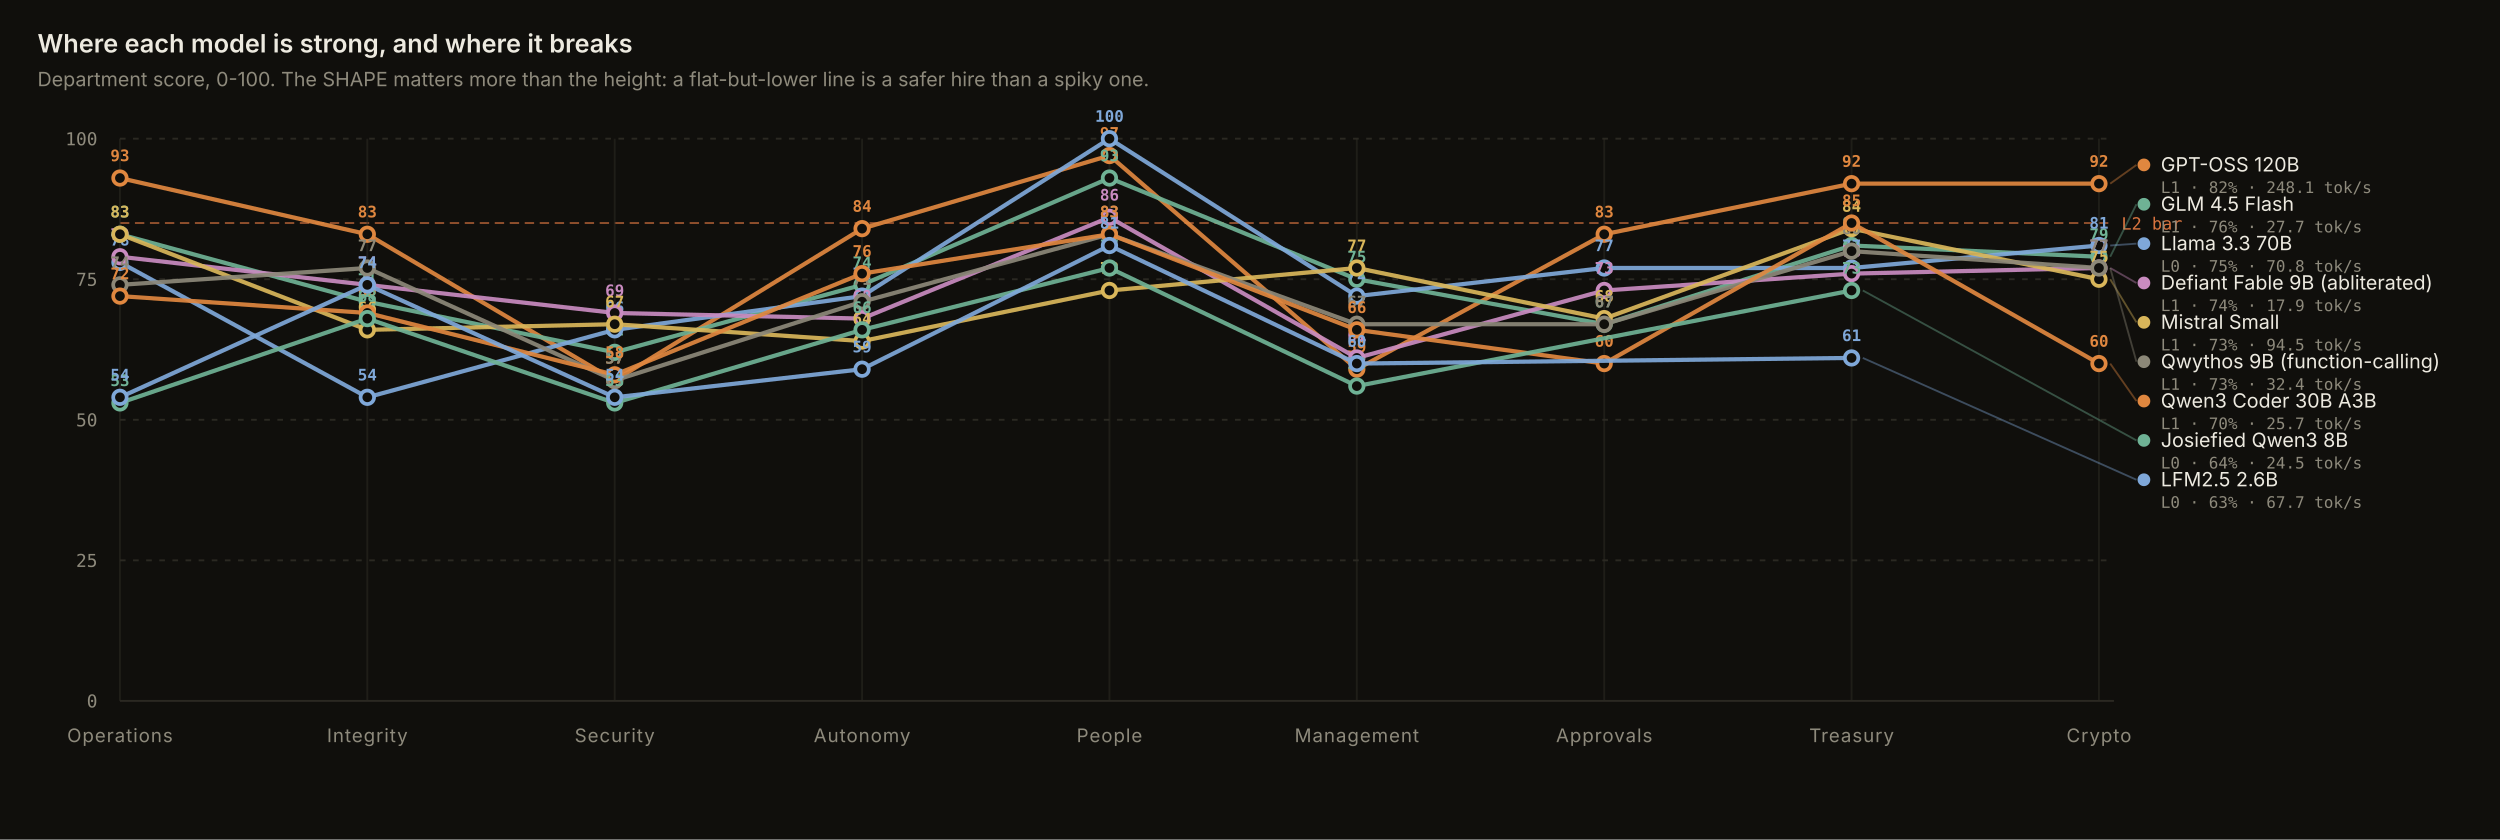
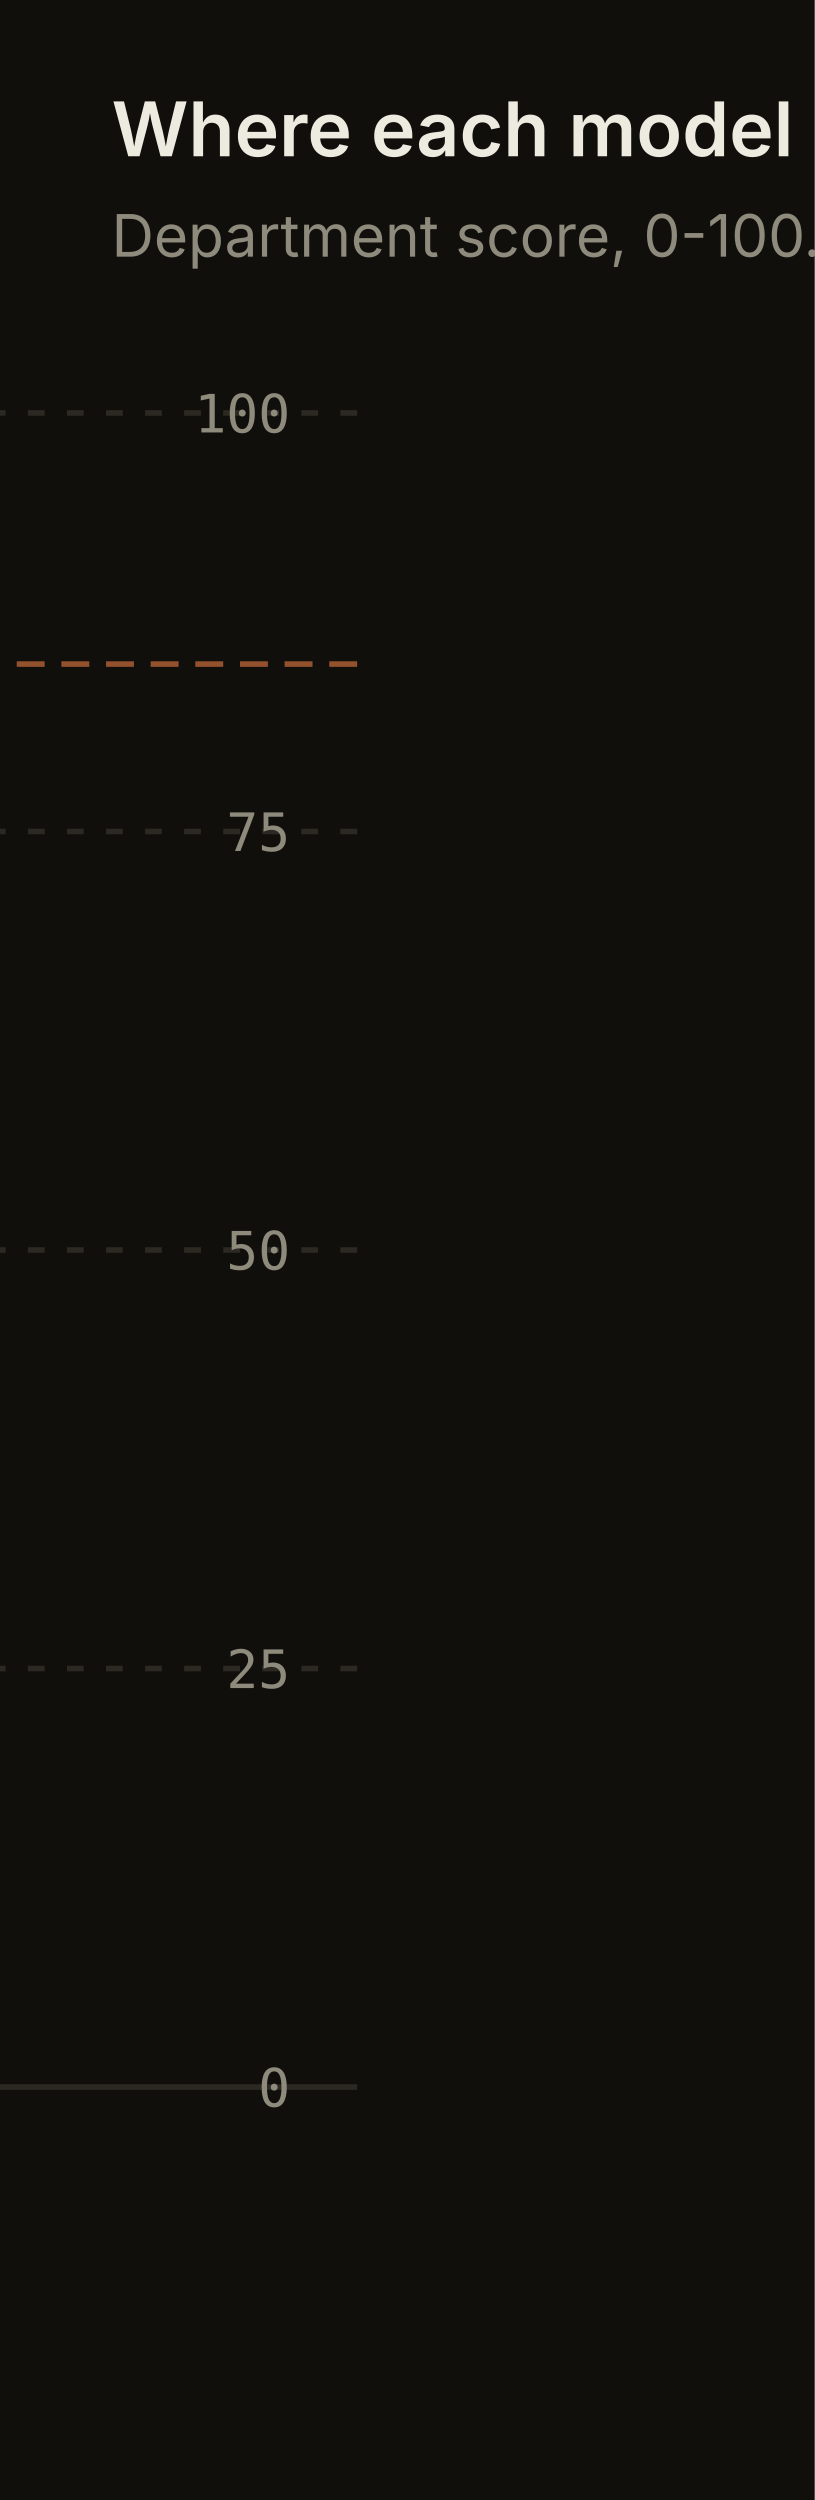
- <svg xmlns="http://www.w3.org/2000/svg" width="1334" height="448" viewBox="0 0 1334 448" font-family="ui-sans-serif, -apple-system, 'Segoe UI', Inter, Helvetica, Arial, sans-serif">
-   <rect width="1334" height="448" fill="#100F0C" />
+ <svg xmlns="http://www.w3.org/2000/svg" width="146" height="448" viewBox="0 0 146 448" font-family="ui-sans-serif, -apple-system, 'Segoe UI', Inter, Helvetica, Arial, sans-serif">
+   <rect width="146" height="448" fill="#100F0C" />
  <text x="20" y="28" font-size="13.5" font-weight="600" fill="#EDEAE0">Where each model is strong, and where it breaks</text>
  <text x="20" y="46" font-size="10.5" fill="#8E8A7C">Department score, 0-100. The SHAPE matters more than the height: a flat-but-lower line is a safer hire than a spiky one.</text>
-   <line x1="64" y1="374" x2="1128" y2="374" stroke="#2B2922" stroke-width="1" />
+   <line x1="64" y1="374" x2="-60" y2="374" stroke="#2B2922" stroke-width="1" />
  <text x="52" y="377.5" font-size="9.5" text-anchor="end" fill="#8E8A7C" font-family="ui-monospace, 'SF Mono', 'Cascadia Mono', Menlo, Consolas, monospace">0</text>
-   <line x1="64" y1="299" x2="1128" y2="299" stroke="#2B2922" stroke-width="1" stroke-dasharray="3 4" />
+   <line x1="64" y1="299" x2="-60" y2="299" stroke="#2B2922" stroke-width="1" stroke-dasharray="3 4" />
  <text x="52" y="302.5" font-size="9.5" text-anchor="end" fill="#8E8A7C" font-family="ui-monospace, 'SF Mono', 'Cascadia Mono', Menlo, Consolas, monospace">25</text>
-   <line x1="64" y1="224" x2="1128" y2="224" stroke="#2B2922" stroke-width="1" stroke-dasharray="3 4" />
+   <line x1="64" y1="224" x2="-60" y2="224" stroke="#2B2922" stroke-width="1" stroke-dasharray="3 4" />
  <text x="52" y="227.5" font-size="9.5" text-anchor="end" fill="#8E8A7C" font-family="ui-monospace, 'SF Mono', 'Cascadia Mono', Menlo, Consolas, monospace">50</text>
-   <line x1="64" y1="149" x2="1128" y2="149" stroke="#2B2922" stroke-width="1" stroke-dasharray="3 4" />
+   <line x1="64" y1="149" x2="-60" y2="149" stroke="#2B2922" stroke-width="1" stroke-dasharray="3 4" />
  <text x="52" y="152.5" font-size="9.5" text-anchor="end" fill="#8E8A7C" font-family="ui-monospace, 'SF Mono', 'Cascadia Mono', Menlo, Consolas, monospace">75</text>
-   <line x1="64" y1="74" x2="1128" y2="74" stroke="#2B2922" stroke-width="1" stroke-dasharray="3 4" />
+   <line x1="64" y1="74" x2="-60" y2="74" stroke="#2B2922" stroke-width="1" stroke-dasharray="3 4" />
  <text x="52" y="77.5" font-size="9.5" text-anchor="end" fill="#8E8A7C" font-family="ui-monospace, 'SF Mono', 'Cascadia Mono', Menlo, Consolas, monospace">100</text>
-   <line x1="64" y1="119" x2="1128" y2="119" stroke="#D9743F" stroke-width="1" stroke-dasharray="5 3" opacity=".65" />
-   <text x="1132" y="122.5" font-size="9" fill="#D9743F" font-family="ui-monospace, 'SF Mono', 'Cascadia Mono', Menlo, Consolas, monospace">L2 bar</text>
-   <text x="64" y="396" font-size="10" text-anchor="middle" fill="#8E8A7C" letter-spacing=".05em">Operations</text>
-   <line x1="64" y1="74" x2="64" y2="374" stroke="#2B2922" stroke-width="1" opacity=".55" />
-   <text x="196" y="396" font-size="10" text-anchor="middle" fill="#8E8A7C" letter-spacing=".05em">Integrity</text>
-   <line x1="196" y1="74" x2="196" y2="374" stroke="#2B2922" stroke-width="1" opacity=".55" />
-   <text x="328" y="396" font-size="10" text-anchor="middle" fill="#8E8A7C" letter-spacing=".05em">Security</text>
-   <line x1="328" y1="74" x2="328" y2="374" stroke="#2B2922" stroke-width="1" opacity=".55" />
-   <text x="460" y="396" font-size="10" text-anchor="middle" fill="#8E8A7C" letter-spacing=".05em">Autonomy</text>
-   <line x1="460" y1="74" x2="460" y2="374" stroke="#2B2922" stroke-width="1" opacity=".55" />
-   <text x="592" y="396" font-size="10" text-anchor="middle" fill="#8E8A7C" letter-spacing=".05em">People</text>
-   <line x1="592" y1="74" x2="592" y2="374" stroke="#2B2922" stroke-width="1" opacity=".55" />
-   <text x="724" y="396" font-size="10" text-anchor="middle" fill="#8E8A7C" letter-spacing=".05em">Management</text>
-   <line x1="724" y1="74" x2="724" y2="374" stroke="#2B2922" stroke-width="1" opacity=".55" />
-   <text x="856" y="396" font-size="10" text-anchor="middle" fill="#8E8A7C" letter-spacing=".05em">Approvals</text>
-   <line x1="856" y1="74" x2="856" y2="374" stroke="#2B2922" stroke-width="1" opacity=".55" />
-   <text x="988" y="396" font-size="10" text-anchor="middle" fill="#8E8A7C" letter-spacing=".05em">Treasury</text>
-   <line x1="988" y1="74" x2="988" y2="374" stroke="#2B2922" stroke-width="1" opacity=".55" />
-   <text x="1120" y="396" font-size="10" text-anchor="middle" fill="#8E8A7C" letter-spacing=".05em">Crypto</text>
-   <line x1="1120" y1="74" x2="1120" y2="374" stroke="#2B2922" stroke-width="1" opacity=".55" />
-   <polyline fill="none" stroke="#E0873F" stroke-width="2.25" stroke-linejoin="round" stroke-linecap="round" opacity=".92" points="64,95 196,125 328,203 460,122 592,83 724,197 856,125 988,98 1120,98" />
-   <circle cx="64" cy="95" r="3.6" fill="#100F0C" stroke="#E0873F" stroke-width="2" />
-   <text x="64" y="86" font-size="8.5" text-anchor="middle" fill="#E0873F" font-family="ui-monospace, 'SF Mono', 'Cascadia Mono', Menlo, Consolas, monospace" font-weight="600">93</text>
-   <circle cx="196" cy="125" r="3.6" fill="#100F0C" stroke="#E0873F" stroke-width="2" />
-   <text x="196" y="116" font-size="8.5" text-anchor="middle" fill="#E0873F" font-family="ui-monospace, 'SF Mono', 'Cascadia Mono', Menlo, Consolas, monospace" font-weight="600">83</text>
-   <circle cx="328" cy="203" r="3.6" fill="#100F0C" stroke="#E0873F" stroke-width="2" />
-   <text x="328" y="194" font-size="8.5" text-anchor="middle" fill="#E0873F" font-family="ui-monospace, 'SF Mono', 'Cascadia Mono', Menlo, Consolas, monospace" font-weight="600">57</text>
-   <circle cx="460" cy="122" r="3.6" fill="#100F0C" stroke="#E0873F" stroke-width="2" />
-   <text x="460" y="113" font-size="8.5" text-anchor="middle" fill="#E0873F" font-family="ui-monospace, 'SF Mono', 'Cascadia Mono', Menlo, Consolas, monospace" font-weight="600">84</text>
-   <circle cx="592" cy="83" r="3.6" fill="#100F0C" stroke="#E0873F" stroke-width="2" />
-   <text x="592" y="74" font-size="8.5" text-anchor="middle" fill="#E0873F" font-family="ui-monospace, 'SF Mono', 'Cascadia Mono', Menlo, Consolas, monospace" font-weight="600">97</text>
-   <circle cx="724" cy="197" r="3.6" fill="#100F0C" stroke="#E0873F" stroke-width="2" />
-   <text x="724" y="188" font-size="8.5" text-anchor="middle" fill="#E0873F" font-family="ui-monospace, 'SF Mono', 'Cascadia Mono', Menlo, Consolas, monospace" font-weight="600">59</text>
-   <circle cx="856" cy="125" r="3.6" fill="#100F0C" stroke="#E0873F" stroke-width="2" />
-   <text x="856" y="116" font-size="8.5" text-anchor="middle" fill="#E0873F" font-family="ui-monospace, 'SF Mono', 'Cascadia Mono', Menlo, Consolas, monospace" font-weight="600">83</text>
-   <circle cx="988" cy="98" r="3.6" fill="#100F0C" stroke="#E0873F" stroke-width="2" />
-   <text x="988" y="89" font-size="8.5" text-anchor="middle" fill="#E0873F" font-family="ui-monospace, 'SF Mono', 'Cascadia Mono', Menlo, Consolas, monospace" font-weight="600">92</text>
-   <circle cx="1120" cy="98" r="3.6" fill="#100F0C" stroke="#E0873F" stroke-width="2" />
-   <text x="1120" y="89" font-size="8.5" text-anchor="middle" fill="#E0873F" font-family="ui-monospace, 'SF Mono', 'Cascadia Mono', Menlo, Consolas, monospace" font-weight="600">92</text>
-   <line x1="1126" y1="98" x2="1140" y2="88" stroke="#E0873F" stroke-width="1" opacity=".4" />
-   <circle cx="1144" cy="88" r="3.4" fill="#E0873F" />
-   <text x="1153" y="91.5" font-size="10.5" fill="#EDEAE0">GPT-OSS 120B</text>
-   <text x="1153" y="103" font-size="8.5" fill="#8E8A7C" font-family="ui-monospace, 'SF Mono', 'Cascadia Mono', Menlo, Consolas, monospace">L1 · 82% · 248.1 tok/s</text>
-   <polyline fill="none" stroke="#6FB295" stroke-width="2.25" stroke-linejoin="round" stroke-linecap="round" opacity=".92" points="64,125 196,161 328,188 460,152 592,95 724,149 856,173 988,131 1120,137" />
-   <circle cx="64" cy="125" r="3.6" fill="#100F0C" stroke="#6FB295" stroke-width="2" />
-   <text x="64" y="116" font-size="8.5" text-anchor="middle" fill="#6FB295" font-family="ui-monospace, 'SF Mono', 'Cascadia Mono', Menlo, Consolas, monospace" font-weight="600">83</text>
-   <circle cx="196" cy="161" r="3.6" fill="#100F0C" stroke="#6FB295" stroke-width="2" />
-   <text x="196" y="152" font-size="8.5" text-anchor="middle" fill="#6FB295" font-family="ui-monospace, 'SF Mono', 'Cascadia Mono', Menlo, Consolas, monospace" font-weight="600">71</text>
-   <circle cx="328" cy="188" r="3.6" fill="#100F0C" stroke="#6FB295" stroke-width="2" />
-   <text x="328" y="179" font-size="8.5" text-anchor="middle" fill="#6FB295" font-family="ui-monospace, 'SF Mono', 'Cascadia Mono', Menlo, Consolas, monospace" font-weight="600">62</text>
-   <circle cx="460" cy="152" r="3.6" fill="#100F0C" stroke="#6FB295" stroke-width="2" />
-   <text x="460" y="143" font-size="8.5" text-anchor="middle" fill="#6FB295" font-family="ui-monospace, 'SF Mono', 'Cascadia Mono', Menlo, Consolas, monospace" font-weight="600">74</text>
-   <circle cx="592" cy="95" r="3.6" fill="#100F0C" stroke="#6FB295" stroke-width="2" />
-   <text x="592" y="86" font-size="8.5" text-anchor="middle" fill="#6FB295" font-family="ui-monospace, 'SF Mono', 'Cascadia Mono', Menlo, Consolas, monospace" font-weight="600">93</text>
-   <circle cx="724" cy="149" r="3.6" fill="#100F0C" stroke="#6FB295" stroke-width="2" />
-   <text x="724" y="140" font-size="8.5" text-anchor="middle" fill="#6FB295" font-family="ui-monospace, 'SF Mono', 'Cascadia Mono', Menlo, Consolas, monospace" font-weight="600">75</text>
-   <circle cx="856" cy="173" r="3.6" fill="#100F0C" stroke="#6FB295" stroke-width="2" />
-   <text x="856" y="164" font-size="8.5" text-anchor="middle" fill="#6FB295" font-family="ui-monospace, 'SF Mono', 'Cascadia Mono', Menlo, Consolas, monospace" font-weight="600">67</text>
-   <circle cx="988" cy="131" r="3.6" fill="#100F0C" stroke="#6FB295" stroke-width="2" />
-   <text x="988" y="122" font-size="8.5" text-anchor="middle" fill="#6FB295" font-family="ui-monospace, 'SF Mono', 'Cascadia Mono', Menlo, Consolas, monospace" font-weight="600">81</text>
-   <circle cx="1120" cy="137" r="3.6" fill="#100F0C" stroke="#6FB295" stroke-width="2" />
-   <text x="1120" y="128" font-size="8.5" text-anchor="middle" fill="#6FB295" font-family="ui-monospace, 'SF Mono', 'Cascadia Mono', Menlo, Consolas, monospace" font-weight="600">79</text>
-   <line x1="1126" y1="137" x2="1140" y2="109" stroke="#6FB295" stroke-width="1" opacity=".4" />
-   <circle cx="1144" cy="109" r="3.4" fill="#6FB295" />
-   <text x="1153" y="112.5" font-size="10.5" fill="#EDEAE0">GLM 4.5 Flash</text>
-   <text x="1153" y="124" font-size="8.5" fill="#8E8A7C" font-family="ui-monospace, 'SF Mono', 'Cascadia Mono', Menlo, Consolas, monospace">L1 · 76% · 27.7 tok/s</text>
-   <polyline fill="none" stroke="#7FA8D9" stroke-width="2.25" stroke-linejoin="round" stroke-linecap="round" opacity=".92" points="64,140 196,212 328,176 460,158 592,74 724,158 856,143 988,143 1120,131" />
-   <circle cx="64" cy="140" r="3.6" fill="#100F0C" stroke="#7FA8D9" stroke-width="2" />
-   <text x="64" y="131" font-size="8.5" text-anchor="middle" fill="#7FA8D9" font-family="ui-monospace, 'SF Mono', 'Cascadia Mono', Menlo, Consolas, monospace" font-weight="600">78</text>
-   <circle cx="196" cy="212" r="3.6" fill="#100F0C" stroke="#7FA8D9" stroke-width="2" />
-   <text x="196" y="203" font-size="8.5" text-anchor="middle" fill="#7FA8D9" font-family="ui-monospace, 'SF Mono', 'Cascadia Mono', Menlo, Consolas, monospace" font-weight="600">54</text>
-   <circle cx="328" cy="176" r="3.6" fill="#100F0C" stroke="#7FA8D9" stroke-width="2" />
-   <text x="328" y="167" font-size="8.5" text-anchor="middle" fill="#7FA8D9" font-family="ui-monospace, 'SF Mono', 'Cascadia Mono', Menlo, Consolas, monospace" font-weight="600">66</text>
-   <circle cx="460" cy="158" r="3.6" fill="#100F0C" stroke="#7FA8D9" stroke-width="2" />
-   <text x="460" y="149" font-size="8.5" text-anchor="middle" fill="#7FA8D9" font-family="ui-monospace, 'SF Mono', 'Cascadia Mono', Menlo, Consolas, monospace" font-weight="600">72</text>
-   <circle cx="592" cy="74" r="3.6" fill="#100F0C" stroke="#7FA8D9" stroke-width="2" />
-   <text x="592" y="65" font-size="8.5" text-anchor="middle" fill="#7FA8D9" font-family="ui-monospace, 'SF Mono', 'Cascadia Mono', Menlo, Consolas, monospace" font-weight="600">100</text>
-   <circle cx="724" cy="158" r="3.6" fill="#100F0C" stroke="#7FA8D9" stroke-width="2" />
-   <text x="724" y="149" font-size="8.5" text-anchor="middle" fill="#7FA8D9" font-family="ui-monospace, 'SF Mono', 'Cascadia Mono', Menlo, Consolas, monospace" font-weight="600">72</text>
-   <circle cx="856" cy="143" r="3.6" fill="#100F0C" stroke="#7FA8D9" stroke-width="2" />
-   <text x="856" y="134" font-size="8.5" text-anchor="middle" fill="#7FA8D9" font-family="ui-monospace, 'SF Mono', 'Cascadia Mono', Menlo, Consolas, monospace" font-weight="600">77</text>
-   <circle cx="988" cy="143" r="3.6" fill="#100F0C" stroke="#7FA8D9" stroke-width="2" />
-   <text x="988" y="134" font-size="8.5" text-anchor="middle" fill="#7FA8D9" font-family="ui-monospace, 'SF Mono', 'Cascadia Mono', Menlo, Consolas, monospace" font-weight="600">77</text>
-   <circle cx="1120" cy="131" r="3.6" fill="#100F0C" stroke="#7FA8D9" stroke-width="2" />
-   <text x="1120" y="122" font-size="8.5" text-anchor="middle" fill="#7FA8D9" font-family="ui-monospace, 'SF Mono', 'Cascadia Mono', Menlo, Consolas, monospace" font-weight="600">81</text>
-   <line x1="1126" y1="131" x2="1140" y2="130" stroke="#7FA8D9" stroke-width="1" opacity=".4" />
-   <circle cx="1144" cy="130" r="3.4" fill="#7FA8D9" />
-   <text x="1153" y="133.5" font-size="10.5" fill="#EDEAE0">Llama 3.3 70B</text>
-   <text x="1153" y="145" font-size="8.5" fill="#8E8A7C" font-family="ui-monospace, 'SF Mono', 'Cascadia Mono', Menlo, Consolas, monospace">L0 · 75% · 70.8 tok/s</text>
-   <polyline fill="none" stroke="#C98BC0" stroke-width="2.25" stroke-linejoin="round" stroke-linecap="round" opacity=".92" points="64,137 196,152 328,167 460,170 592,116 724,191 856,155 988,146 1120,143" />
-   <circle cx="64" cy="137" r="3.6" fill="#100F0C" stroke="#C98BC0" stroke-width="2" />
-   <text x="64" y="128" font-size="8.5" text-anchor="middle" fill="#C98BC0" font-family="ui-monospace, 'SF Mono', 'Cascadia Mono', Menlo, Consolas, monospace" font-weight="600">79</text>
-   <circle cx="196" cy="152" r="3.6" fill="#100F0C" stroke="#C98BC0" stroke-width="2" />
-   <text x="196" y="143" font-size="8.5" text-anchor="middle" fill="#C98BC0" font-family="ui-monospace, 'SF Mono', 'Cascadia Mono', Menlo, Consolas, monospace" font-weight="600">74</text>
-   <circle cx="328" cy="167" r="3.6" fill="#100F0C" stroke="#C98BC0" stroke-width="2" />
-   <text x="328" y="158" font-size="8.5" text-anchor="middle" fill="#C98BC0" font-family="ui-monospace, 'SF Mono', 'Cascadia Mono', Menlo, Consolas, monospace" font-weight="600">69</text>
-   <circle cx="460" cy="170" r="3.6" fill="#100F0C" stroke="#C98BC0" stroke-width="2" />
-   <text x="460" y="161" font-size="8.5" text-anchor="middle" fill="#C98BC0" font-family="ui-monospace, 'SF Mono', 'Cascadia Mono', Menlo, Consolas, monospace" font-weight="600">68</text>
-   <circle cx="592" cy="116" r="3.6" fill="#100F0C" stroke="#C98BC0" stroke-width="2" />
-   <text x="592" y="107" font-size="8.5" text-anchor="middle" fill="#C98BC0" font-family="ui-monospace, 'SF Mono', 'Cascadia Mono', Menlo, Consolas, monospace" font-weight="600">86</text>
-   <circle cx="724" cy="191" r="3.6" fill="#100F0C" stroke="#C98BC0" stroke-width="2" />
-   <text x="724" y="182" font-size="8.5" text-anchor="middle" fill="#C98BC0" font-family="ui-monospace, 'SF Mono', 'Cascadia Mono', Menlo, Consolas, monospace" font-weight="600">61</text>
-   <circle cx="856" cy="155" r="3.6" fill="#100F0C" stroke="#C98BC0" stroke-width="2" />
-   <text x="856" y="146" font-size="8.5" text-anchor="middle" fill="#C98BC0" font-family="ui-monospace, 'SF Mono', 'Cascadia Mono', Menlo, Consolas, monospace" font-weight="600">73</text>
-   <circle cx="988" cy="146" r="3.6" fill="#100F0C" stroke="#C98BC0" stroke-width="2" />
-   <text x="988" y="137" font-size="8.5" text-anchor="middle" fill="#C98BC0" font-family="ui-monospace, 'SF Mono', 'Cascadia Mono', Menlo, Consolas, monospace" font-weight="600">76</text>
-   <circle cx="1120" cy="143" r="3.6" fill="#100F0C" stroke="#C98BC0" stroke-width="2" />
-   <text x="1120" y="134" font-size="8.5" text-anchor="middle" fill="#C98BC0" font-family="ui-monospace, 'SF Mono', 'Cascadia Mono', Menlo, Consolas, monospace" font-weight="600">77</text>
-   <line x1="1126" y1="143" x2="1140" y2="151" stroke="#C98BC0" stroke-width="1" opacity=".4" />
-   <circle cx="1144" cy="151" r="3.4" fill="#C98BC0" />
-   <text x="1153" y="154.5" font-size="10.5" fill="#EDEAE0">Defiant Fable 9B (abliterated)</text>
-   <text x="1153" y="166" font-size="8.5" fill="#8E8A7C" font-family="ui-monospace, 'SF Mono', 'Cascadia Mono', Menlo, Consolas, monospace">L1 · 74% · 17.9 tok/s</text>
-   <polyline fill="none" stroke="#D9B65A" stroke-width="2.25" stroke-linejoin="round" stroke-linecap="round" opacity=".92" points="64,125 196,176 328,173 460,182 592,155 724,143 856,170 988,122 1120,149" />
-   <circle cx="64" cy="125" r="3.6" fill="#100F0C" stroke="#D9B65A" stroke-width="2" />
-   <text x="64" y="116" font-size="8.5" text-anchor="middle" fill="#D9B65A" font-family="ui-monospace, 'SF Mono', 'Cascadia Mono', Menlo, Consolas, monospace" font-weight="600">83</text>
-   <circle cx="196" cy="176" r="3.6" fill="#100F0C" stroke="#D9B65A" stroke-width="2" />
-   <text x="196" y="167" font-size="8.5" text-anchor="middle" fill="#D9B65A" font-family="ui-monospace, 'SF Mono', 'Cascadia Mono', Menlo, Consolas, monospace" font-weight="600">66</text>
-   <circle cx="328" cy="173" r="3.6" fill="#100F0C" stroke="#D9B65A" stroke-width="2" />
-   <text x="328" y="164" font-size="8.5" text-anchor="middle" fill="#D9B65A" font-family="ui-monospace, 'SF Mono', 'Cascadia Mono', Menlo, Consolas, monospace" font-weight="600">67</text>
-   <circle cx="460" cy="182" r="3.6" fill="#100F0C" stroke="#D9B65A" stroke-width="2" />
-   <text x="460" y="173" font-size="8.5" text-anchor="middle" fill="#D9B65A" font-family="ui-monospace, 'SF Mono', 'Cascadia Mono', Menlo, Consolas, monospace" font-weight="600">64</text>
-   <circle cx="592" cy="155" r="3.6" fill="#100F0C" stroke="#D9B65A" stroke-width="2" />
-   <text x="592" y="146" font-size="8.5" text-anchor="middle" fill="#D9B65A" font-family="ui-monospace, 'SF Mono', 'Cascadia Mono', Menlo, Consolas, monospace" font-weight="600">73</text>
-   <circle cx="724" cy="143" r="3.6" fill="#100F0C" stroke="#D9B65A" stroke-width="2" />
-   <text x="724" y="134" font-size="8.5" text-anchor="middle" fill="#D9B65A" font-family="ui-monospace, 'SF Mono', 'Cascadia Mono', Menlo, Consolas, monospace" font-weight="600">77</text>
-   <circle cx="856" cy="170" r="3.6" fill="#100F0C" stroke="#D9B65A" stroke-width="2" />
-   <text x="856" y="161" font-size="8.5" text-anchor="middle" fill="#D9B65A" font-family="ui-monospace, 'SF Mono', 'Cascadia Mono', Menlo, Consolas, monospace" font-weight="600">68</text>
-   <circle cx="988" cy="122" r="3.6" fill="#100F0C" stroke="#D9B65A" stroke-width="2" />
-   <text x="988" y="113" font-size="8.5" text-anchor="middle" fill="#D9B65A" font-family="ui-monospace, 'SF Mono', 'Cascadia Mono', Menlo, Consolas, monospace" font-weight="600">84</text>
-   <circle cx="1120" cy="149" r="3.6" fill="#100F0C" stroke="#D9B65A" stroke-width="2" />
-   <text x="1120" y="140" font-size="8.5" text-anchor="middle" fill="#D9B65A" font-family="ui-monospace, 'SF Mono', 'Cascadia Mono', Menlo, Consolas, monospace" font-weight="600">75</text>
-   <line x1="1126" y1="149" x2="1140" y2="172" stroke="#D9B65A" stroke-width="1" opacity=".4" />
-   <circle cx="1144" cy="172" r="3.4" fill="#D9B65A" />
-   <text x="1153" y="175.5" font-size="10.5" fill="#EDEAE0">Mistral Small</text>
-   <text x="1153" y="187" font-size="8.5" fill="#8E8A7C" font-family="ui-monospace, 'SF Mono', 'Cascadia Mono', Menlo, Consolas, monospace">L1 · 73% · 94.5 tok/s</text>
-   <polyline fill="none" stroke="#8C8878" stroke-width="2.25" stroke-linejoin="round" stroke-linecap="round" opacity=".92" points="64,152 196,143 328,203 460,161 592,125 724,173 856,173 988,134 1120,143" />
-   <circle cx="64" cy="152" r="3.6" fill="#100F0C" stroke="#8C8878" stroke-width="2" />
-   <text x="64" y="143" font-size="8.5" text-anchor="middle" fill="#8C8878" font-family="ui-monospace, 'SF Mono', 'Cascadia Mono', Menlo, Consolas, monospace" font-weight="600">74</text>
-   <circle cx="196" cy="143" r="3.6" fill="#100F0C" stroke="#8C8878" stroke-width="2" />
-   <text x="196" y="134" font-size="8.5" text-anchor="middle" fill="#8C8878" font-family="ui-monospace, 'SF Mono', 'Cascadia Mono', Menlo, Consolas, monospace" font-weight="600">77</text>
-   <circle cx="328" cy="203" r="3.6" fill="#100F0C" stroke="#8C8878" stroke-width="2" />
-   <text x="328" y="194" font-size="8.5" text-anchor="middle" fill="#8C8878" font-family="ui-monospace, 'SF Mono', 'Cascadia Mono', Menlo, Consolas, monospace" font-weight="600">57</text>
-   <circle cx="460" cy="161" r="3.6" fill="#100F0C" stroke="#8C8878" stroke-width="2" />
-   <text x="460" y="152" font-size="8.5" text-anchor="middle" fill="#8C8878" font-family="ui-monospace, 'SF Mono', 'Cascadia Mono', Menlo, Consolas, monospace" font-weight="600">71</text>
-   <circle cx="592" cy="125" r="3.6" fill="#100F0C" stroke="#8C8878" stroke-width="2" />
-   <text x="592" y="116" font-size="8.5" text-anchor="middle" fill="#8C8878" font-family="ui-monospace, 'SF Mono', 'Cascadia Mono', Menlo, Consolas, monospace" font-weight="600">83</text>
-   <circle cx="724" cy="173" r="3.6" fill="#100F0C" stroke="#8C8878" stroke-width="2" />
-   <text x="724" y="164" font-size="8.5" text-anchor="middle" fill="#8C8878" font-family="ui-monospace, 'SF Mono', 'Cascadia Mono', Menlo, Consolas, monospace" font-weight="600">67</text>
-   <circle cx="856" cy="173" r="3.6" fill="#100F0C" stroke="#8C8878" stroke-width="2" />
-   <text x="856" y="164" font-size="8.5" text-anchor="middle" fill="#8C8878" font-family="ui-monospace, 'SF Mono', 'Cascadia Mono', Menlo, Consolas, monospace" font-weight="600">67</text>
-   <circle cx="988" cy="134" r="3.6" fill="#100F0C" stroke="#8C8878" stroke-width="2" />
-   <text x="988" y="125" font-size="8.5" text-anchor="middle" fill="#8C8878" font-family="ui-monospace, 'SF Mono', 'Cascadia Mono', Menlo, Consolas, monospace" font-weight="600">80</text>
-   <circle cx="1120" cy="143" r="3.6" fill="#100F0C" stroke="#8C8878" stroke-width="2" />
-   <text x="1120" y="134" font-size="8.5" text-anchor="middle" fill="#8C8878" font-family="ui-monospace, 'SF Mono', 'Cascadia Mono', Menlo, Consolas, monospace" font-weight="600">77</text>
-   <line x1="1126" y1="143" x2="1140" y2="193" stroke="#8C8878" stroke-width="1" opacity=".4" />
-   <circle cx="1144" cy="193" r="3.4" fill="#8C8878" />
-   <text x="1153" y="196.5" font-size="10.5" fill="#EDEAE0">Qwythos 9B (function-calling)</text>
-   <text x="1153" y="208" font-size="8.5" fill="#8E8A7C" font-family="ui-monospace, 'SF Mono', 'Cascadia Mono', Menlo, Consolas, monospace">L1 · 73% · 32.4 tok/s</text>
-   <polyline fill="none" stroke="#E0873F" stroke-width="2.25" stroke-linejoin="round" stroke-linecap="round" opacity=".92" points="64,158 196,167 328,200 460,146 592,125 724,176 856,194 988,119 1120,194" />
-   <circle cx="64" cy="158" r="3.6" fill="#100F0C" stroke="#E0873F" stroke-width="2" />
-   <text x="64" y="149" font-size="8.5" text-anchor="middle" fill="#E0873F" font-family="ui-monospace, 'SF Mono', 'Cascadia Mono', Menlo, Consolas, monospace" font-weight="600">72</text>
-   <circle cx="196" cy="167" r="3.6" fill="#100F0C" stroke="#E0873F" stroke-width="2" />
-   <text x="196" y="158" font-size="8.5" text-anchor="middle" fill="#E0873F" font-family="ui-monospace, 'SF Mono', 'Cascadia Mono', Menlo, Consolas, monospace" font-weight="600">69</text>
-   <circle cx="328" cy="200" r="3.6" fill="#100F0C" stroke="#E0873F" stroke-width="2" />
-   <text x="328" y="191" font-size="8.5" text-anchor="middle" fill="#E0873F" font-family="ui-monospace, 'SF Mono', 'Cascadia Mono', Menlo, Consolas, monospace" font-weight="600">58</text>
-   <circle cx="460" cy="146" r="3.6" fill="#100F0C" stroke="#E0873F" stroke-width="2" />
-   <text x="460" y="137" font-size="8.5" text-anchor="middle" fill="#E0873F" font-family="ui-monospace, 'SF Mono', 'Cascadia Mono', Menlo, Consolas, monospace" font-weight="600">76</text>
-   <circle cx="592" cy="125" r="3.6" fill="#100F0C" stroke="#E0873F" stroke-width="2" />
-   <text x="592" y="116" font-size="8.5" text-anchor="middle" fill="#E0873F" font-family="ui-monospace, 'SF Mono', 'Cascadia Mono', Menlo, Consolas, monospace" font-weight="600">83</text>
-   <circle cx="724" cy="176" r="3.6" fill="#100F0C" stroke="#E0873F" stroke-width="2" />
-   <text x="724" y="167" font-size="8.5" text-anchor="middle" fill="#E0873F" font-family="ui-monospace, 'SF Mono', 'Cascadia Mono', Menlo, Consolas, monospace" font-weight="600">66</text>
-   <circle cx="856" cy="194" r="3.6" fill="#100F0C" stroke="#E0873F" stroke-width="2" />
-   <text x="856" y="185" font-size="8.5" text-anchor="middle" fill="#E0873F" font-family="ui-monospace, 'SF Mono', 'Cascadia Mono', Menlo, Consolas, monospace" font-weight="600">60</text>
-   <circle cx="988" cy="119" r="3.6" fill="#100F0C" stroke="#E0873F" stroke-width="2" />
-   <text x="988" y="110" font-size="8.5" text-anchor="middle" fill="#E0873F" font-family="ui-monospace, 'SF Mono', 'Cascadia Mono', Menlo, Consolas, monospace" font-weight="600">85</text>
-   <circle cx="1120" cy="194" r="3.6" fill="#100F0C" stroke="#E0873F" stroke-width="2" />
-   <text x="1120" y="185" font-size="8.5" text-anchor="middle" fill="#E0873F" font-family="ui-monospace, 'SF Mono', 'Cascadia Mono', Menlo, Consolas, monospace" font-weight="600">60</text>
-   <line x1="1126" y1="194" x2="1140" y2="214" stroke="#E0873F" stroke-width="1" opacity=".4" />
-   <circle cx="1144" cy="214" r="3.4" fill="#E0873F" />
-   <text x="1153" y="217.5" font-size="10.5" fill="#EDEAE0">Qwen3 Coder 30B A3B</text>
-   <text x="1153" y="229" font-size="8.5" fill="#8E8A7C" font-family="ui-monospace, 'SF Mono', 'Cascadia Mono', Menlo, Consolas, monospace">L1 · 70% · 25.7 tok/s</text>
-   <polyline fill="none" stroke="#6FB295" stroke-width="2.25" stroke-linejoin="round" stroke-linecap="round" opacity=".92" points="64,215 196,170 328,215 460,176 592,143 724,206 988,155" />
-   <circle cx="64" cy="215" r="3.6" fill="#100F0C" stroke="#6FB295" stroke-width="2" />
-   <text x="64" y="206" font-size="8.5" text-anchor="middle" fill="#6FB295" font-family="ui-monospace, 'SF Mono', 'Cascadia Mono', Menlo, Consolas, monospace" font-weight="600">53</text>
-   <circle cx="196" cy="170" r="3.6" fill="#100F0C" stroke="#6FB295" stroke-width="2" />
-   <text x="196" y="161" font-size="8.5" text-anchor="middle" fill="#6FB295" font-family="ui-monospace, 'SF Mono', 'Cascadia Mono', Menlo, Consolas, monospace" font-weight="600">68</text>
-   <circle cx="328" cy="215" r="3.6" fill="#100F0C" stroke="#6FB295" stroke-width="2" />
-   <text x="328" y="206" font-size="8.5" text-anchor="middle" fill="#6FB295" font-family="ui-monospace, 'SF Mono', 'Cascadia Mono', Menlo, Consolas, monospace" font-weight="600">53</text>
-   <circle cx="460" cy="176" r="3.6" fill="#100F0C" stroke="#6FB295" stroke-width="2" />
-   <text x="460" y="167" font-size="8.5" text-anchor="middle" fill="#6FB295" font-family="ui-monospace, 'SF Mono', 'Cascadia Mono', Menlo, Consolas, monospace" font-weight="600">66</text>
-   <circle cx="592" cy="143" r="3.6" fill="#100F0C" stroke="#6FB295" stroke-width="2" />
-   <text x="592" y="134" font-size="8.5" text-anchor="middle" fill="#6FB295" font-family="ui-monospace, 'SF Mono', 'Cascadia Mono', Menlo, Consolas, monospace" font-weight="600">77</text>
-   <circle cx="724" cy="206" r="3.6" fill="#100F0C" stroke="#6FB295" stroke-width="2" />
-   <text x="724" y="197" font-size="8.5" text-anchor="middle" fill="#6FB295" font-family="ui-monospace, 'SF Mono', 'Cascadia Mono', Menlo, Consolas, monospace" font-weight="600">56</text>
-   <circle cx="988" cy="155" r="3.6" fill="#100F0C" stroke="#6FB295" stroke-width="2" />
-   <text x="988" y="146" font-size="8.5" text-anchor="middle" fill="#6FB295" font-family="ui-monospace, 'SF Mono', 'Cascadia Mono', Menlo, Consolas, monospace" font-weight="600">73</text>
-   <line x1="994" y1="155" x2="1140" y2="235" stroke="#6FB295" stroke-width="1" opacity=".4" />
-   <circle cx="1144" cy="235" r="3.4" fill="#6FB295" />
-   <text x="1153" y="238.5" font-size="10.5" fill="#EDEAE0">Josiefied Qwen3 8B</text>
-   <text x="1153" y="250" font-size="8.5" fill="#8E8A7C" font-family="ui-monospace, 'SF Mono', 'Cascadia Mono', Menlo, Consolas, monospace">L0 · 64% · 24.5 tok/s</text>
-   <polyline fill="none" stroke="#7FA8D9" stroke-width="2.25" stroke-linejoin="round" stroke-linecap="round" opacity=".92" points="64,212 196,152 328,212 460,197 592,131 724,194 988,191" />
-   <circle cx="64" cy="212" r="3.6" fill="#100F0C" stroke="#7FA8D9" stroke-width="2" />
-   <text x="64" y="203" font-size="8.5" text-anchor="middle" fill="#7FA8D9" font-family="ui-monospace, 'SF Mono', 'Cascadia Mono', Menlo, Consolas, monospace" font-weight="600">54</text>
-   <circle cx="196" cy="152" r="3.6" fill="#100F0C" stroke="#7FA8D9" stroke-width="2" />
-   <text x="196" y="143" font-size="8.5" text-anchor="middle" fill="#7FA8D9" font-family="ui-monospace, 'SF Mono', 'Cascadia Mono', Menlo, Consolas, monospace" font-weight="600">74</text>
-   <circle cx="328" cy="212" r="3.6" fill="#100F0C" stroke="#7FA8D9" stroke-width="2" />
-   <text x="328" y="203" font-size="8.5" text-anchor="middle" fill="#7FA8D9" font-family="ui-monospace, 'SF Mono', 'Cascadia Mono', Menlo, Consolas, monospace" font-weight="600">54</text>
-   <circle cx="460" cy="197" r="3.6" fill="#100F0C" stroke="#7FA8D9" stroke-width="2" />
-   <text x="460" y="188" font-size="8.5" text-anchor="middle" fill="#7FA8D9" font-family="ui-monospace, 'SF Mono', 'Cascadia Mono', Menlo, Consolas, monospace" font-weight="600">59</text>
-   <circle cx="592" cy="131" r="3.6" fill="#100F0C" stroke="#7FA8D9" stroke-width="2" />
-   <text x="592" y="122" font-size="8.5" text-anchor="middle" fill="#7FA8D9" font-family="ui-monospace, 'SF Mono', 'Cascadia Mono', Menlo, Consolas, monospace" font-weight="600">81</text>
-   <circle cx="724" cy="194" r="3.6" fill="#100F0C" stroke="#7FA8D9" stroke-width="2" />
-   <text x="724" y="185" font-size="8.5" text-anchor="middle" fill="#7FA8D9" font-family="ui-monospace, 'SF Mono', 'Cascadia Mono', Menlo, Consolas, monospace" font-weight="600">60</text>
-   <circle cx="988" cy="191" r="3.6" fill="#100F0C" stroke="#7FA8D9" stroke-width="2" />
-   <text x="988" y="182" font-size="8.5" text-anchor="middle" fill="#7FA8D9" font-family="ui-monospace, 'SF Mono', 'Cascadia Mono', Menlo, Consolas, monospace" font-weight="600">61</text>
-   <line x1="994" y1="191" x2="1140" y2="256" stroke="#7FA8D9" stroke-width="1" opacity=".4" />
-   <circle cx="1144" cy="256" r="3.4" fill="#7FA8D9" />
-   <text x="1153" y="259.5" font-size="10.5" fill="#EDEAE0">LFM2.5 2.6B</text>
-   <text x="1153" y="271" font-size="8.5" fill="#8E8A7C" font-family="ui-monospace, 'SF Mono', 'Cascadia Mono', Menlo, Consolas, monospace">L0 · 63% · 67.7 tok/s</text>
+   <line x1="64" y1="119" x2="-60" y2="119" stroke="#D9743F" stroke-width="1" stroke-dasharray="5 3" opacity=".65" />
+   <text x="-56" y="122.5" font-size="9" fill="#D9743F" font-family="ui-monospace, 'SF Mono', 'Cascadia Mono', Menlo, Consolas, monospace">L2 bar</text>
</svg>
